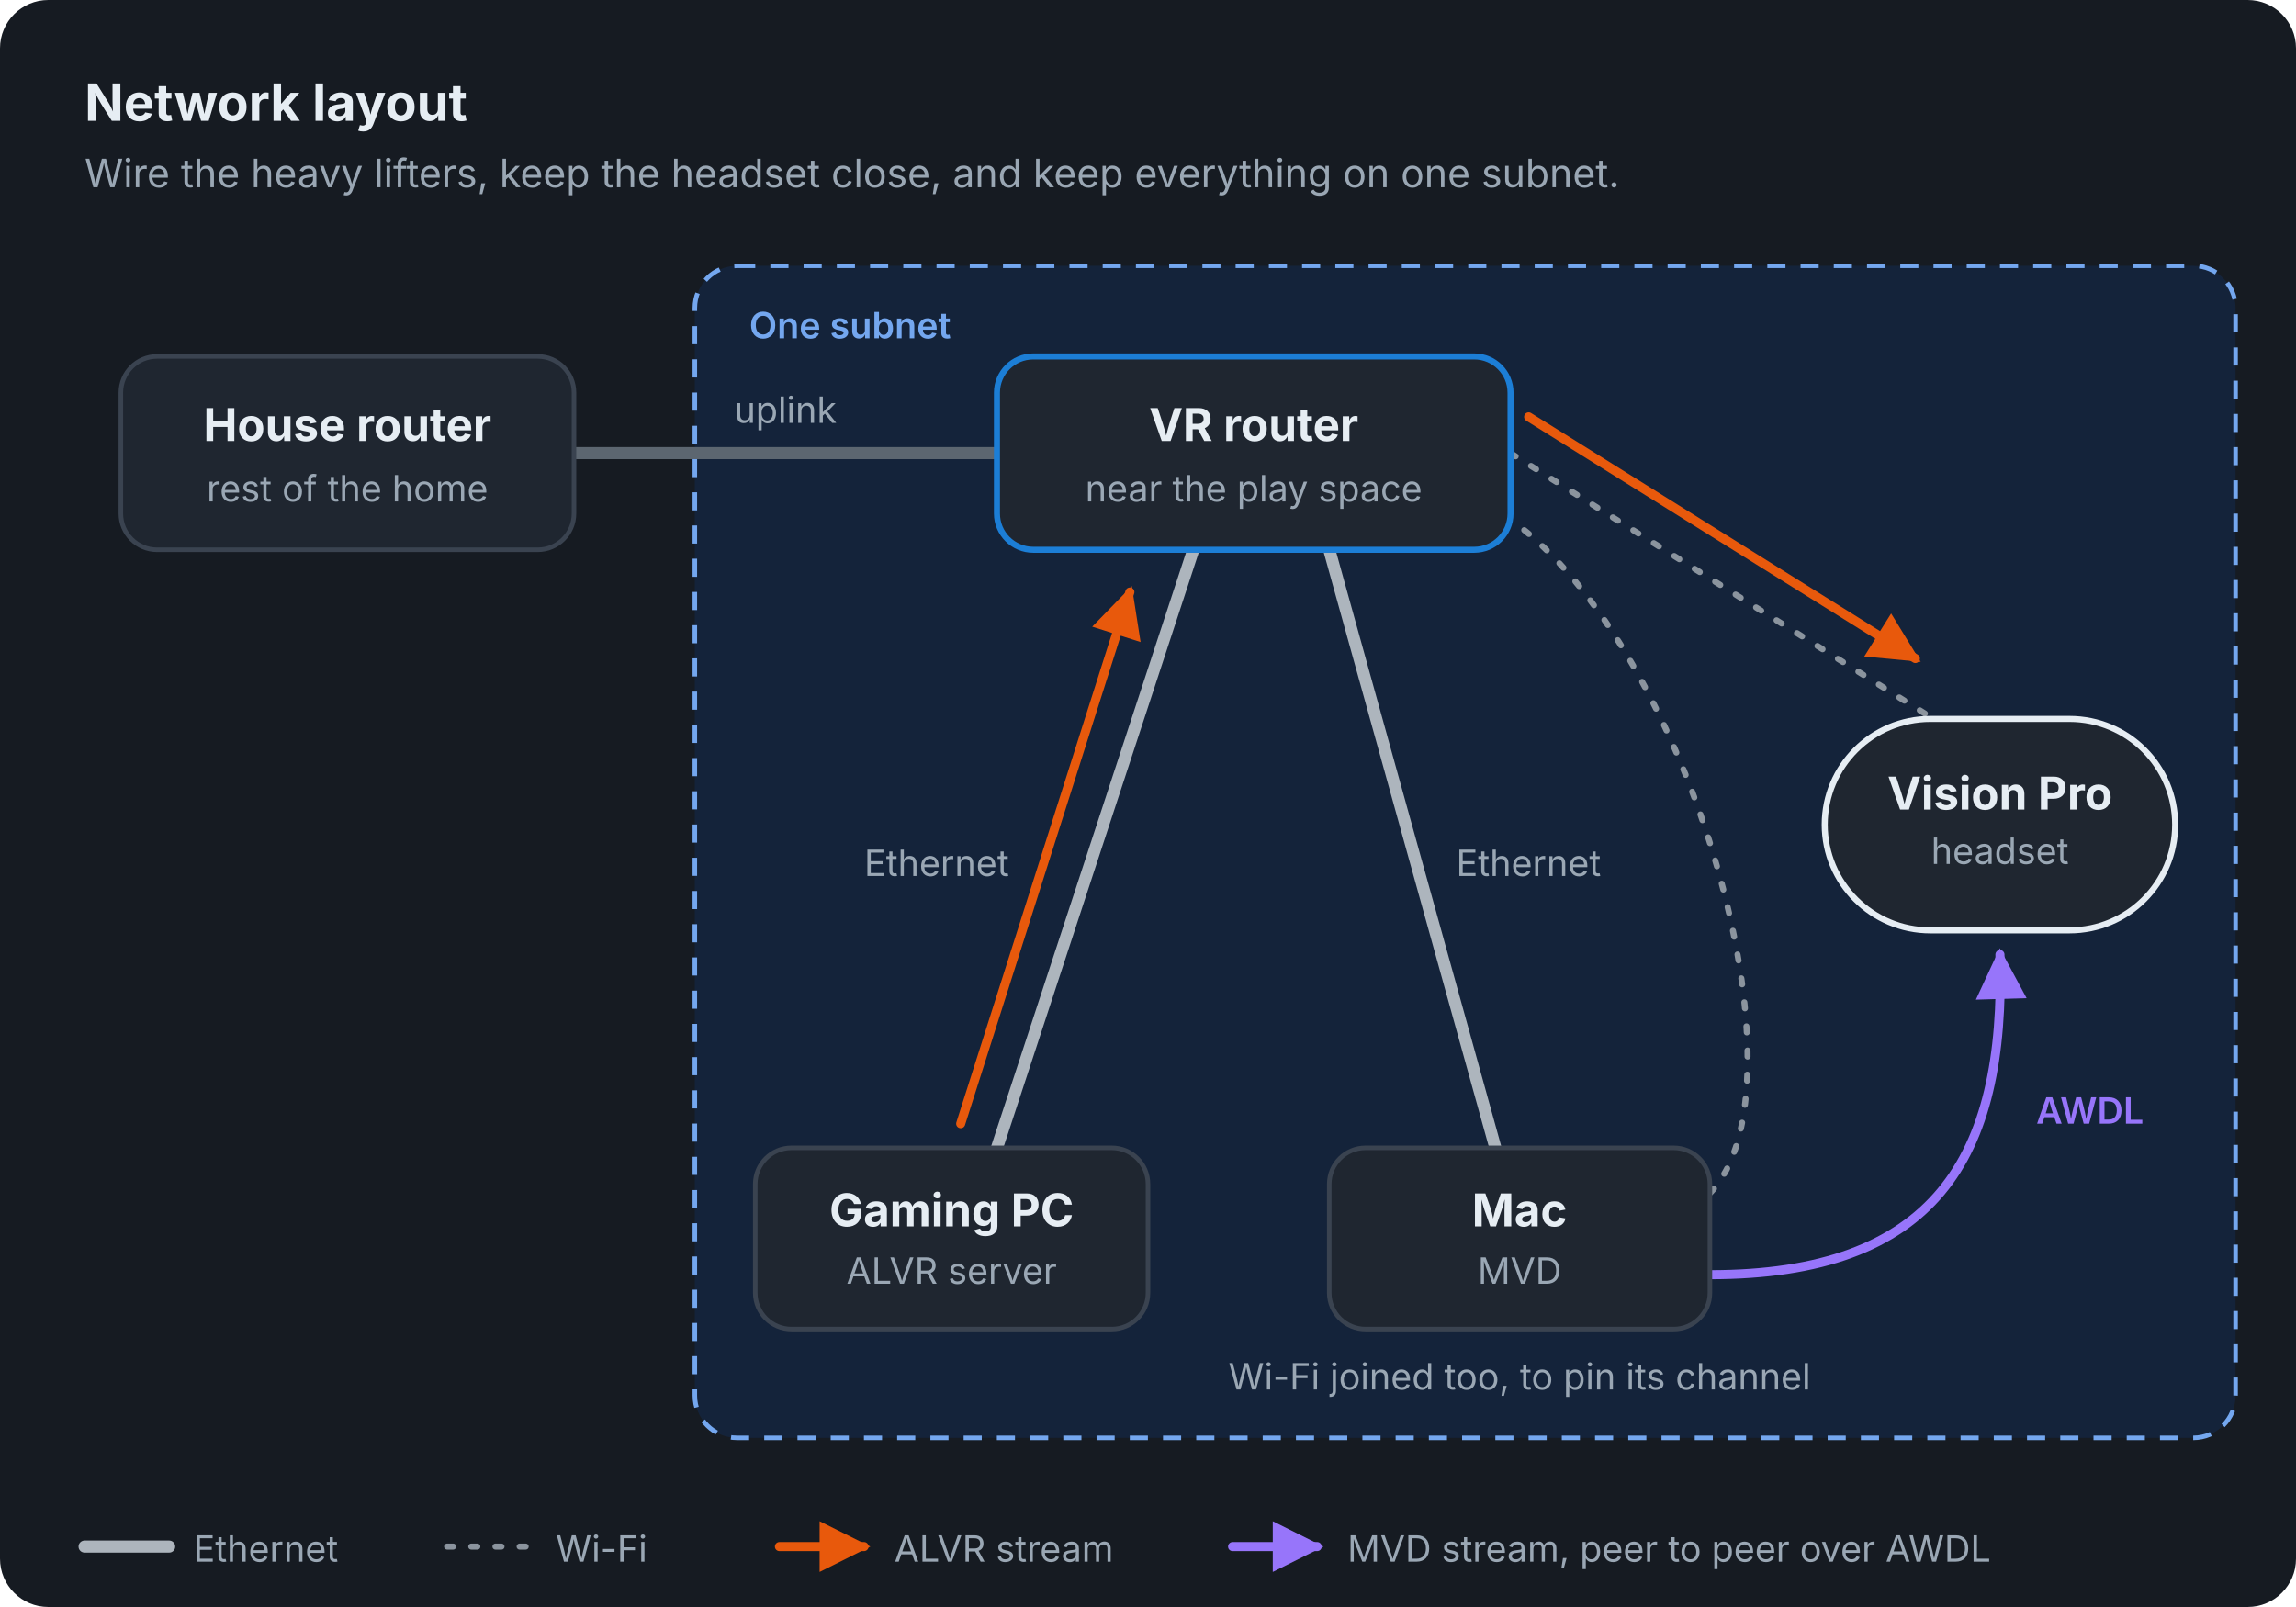
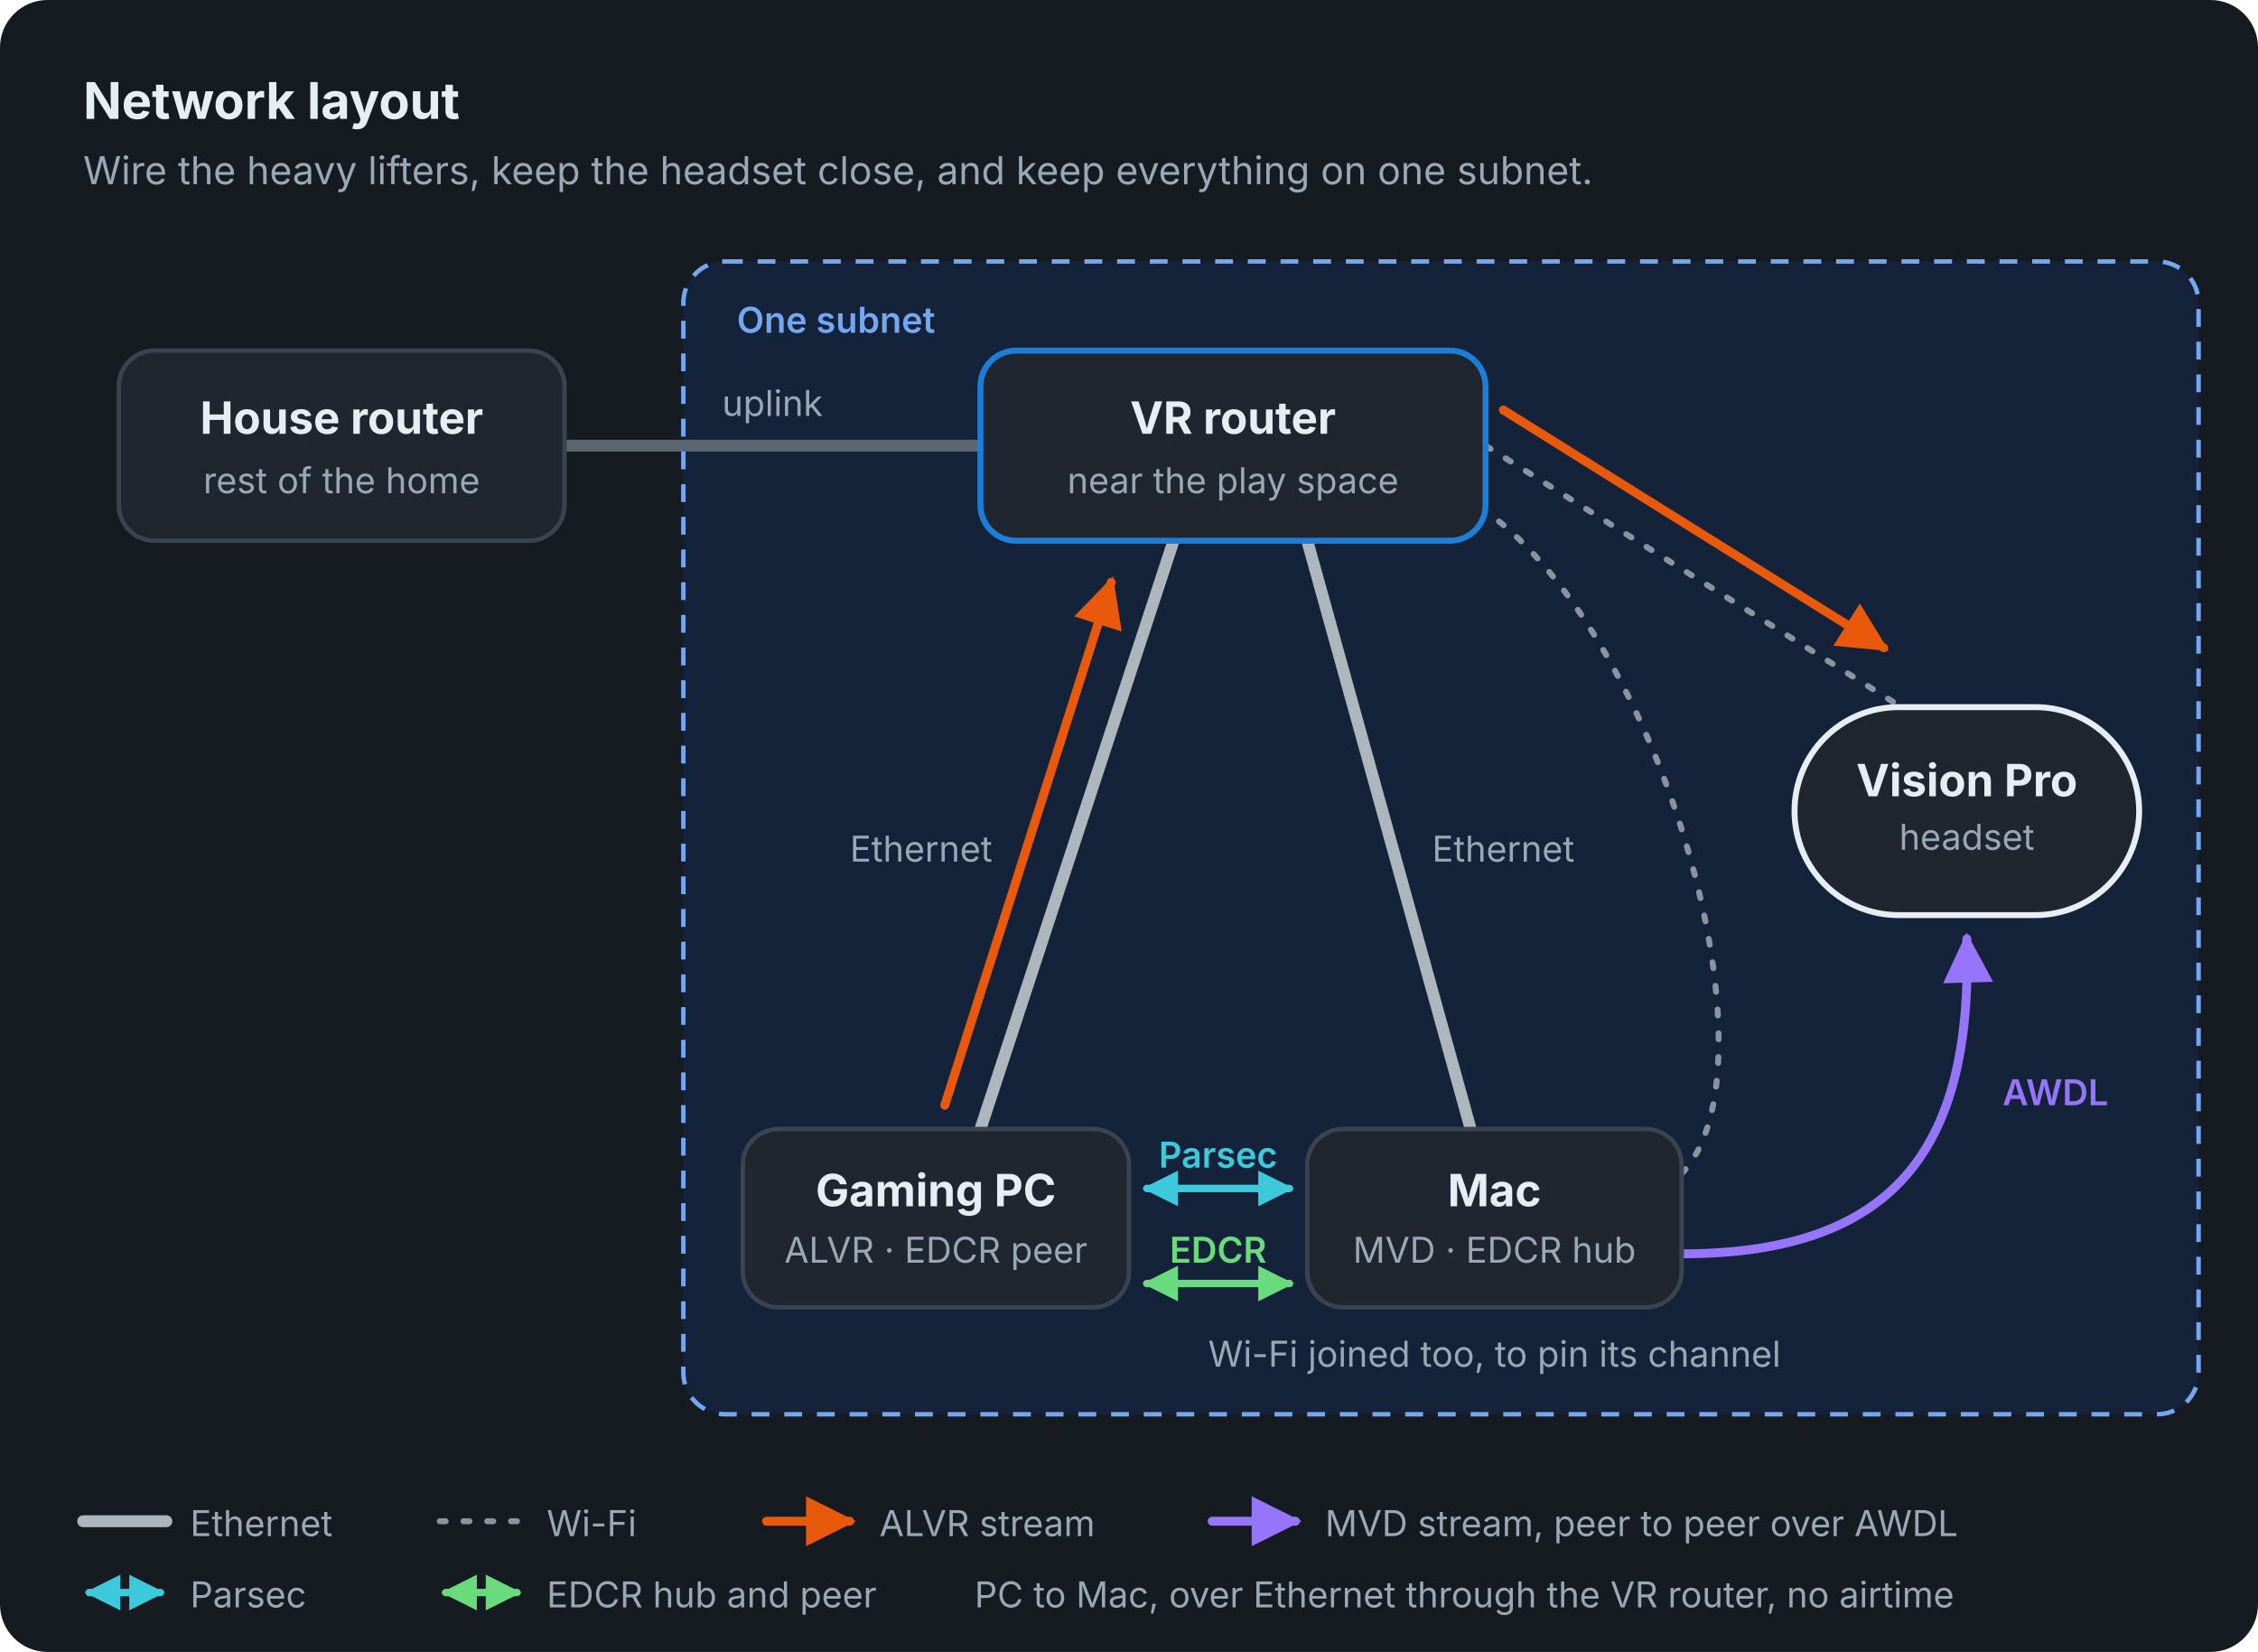
- <svg xmlns="http://www.w3.org/2000/svg" viewBox="0 0 760 532" width="100%" role="img" aria-labelledby="t d">
+ <svg xmlns="http://www.w3.org/2000/svg" viewBox="0 0 760 556" width="100%" role="img" aria-labelledby="t d">
  <defs>
    <marker id="a-alvr" viewBox="0 0 10 10" refX="8" refY="5" markerWidth="7" markerHeight="7" orient="auto-start-reverse">
      <path d="M1 1L9 5L1 9z" fill="#e8590c" />
    </marker>
    <marker id="a-mvd" viewBox="0 0 10 10" refX="8" refY="5" markerWidth="7" markerHeight="7" orient="auto-start-reverse">
      <path d="M1 1L9 5L1 9z" fill="#9775fa" />
+     </marker>
+     <marker id="a-parsec" viewBox="0 0 10 10" refX="8" refY="5" markerWidth="6" markerHeight="6" orient="auto-start-reverse">
+       <path d="M1 1L9 5L1 9z" fill="#3bc9db" />
+     </marker>
+     <marker id="a-edcr" viewBox="0 0 10 10" refX="8" refY="5" markerWidth="6" markerHeight="6" orient="auto-start-reverse">
+       <path d="M1 1L9 5L1 9z" fill="#69db7c" />
    </marker>
  </defs>
  <style>
    text { font-family: -apple-system, BlinkMacSystemFont, "Segoe UI", system-ui, sans-serif; fill: #e6edf3; }
    .title { font-size: 17px; font-weight: 650; }
    .sub { font-size: 13px; fill: #9aa7b4; }
    .name { font-size: 15px; font-weight: 650; text-anchor: middle; }
    .role { font-size: 12px; fill: #9aa7b4; text-anchor: middle; }
    .tag { font-size: 12px; fill: #9aa7b4; }
    .node { fill: #1f2630; stroke: #3a4350; stroke-width: 1.5; }
    .wire { stroke: #adb5bd; stroke-width: 4; stroke-linecap: round; fill: none; }
    .wifi { stroke: #8b949e; stroke-width: 2; stroke-dasharray: 2 6; stroke-linecap: round; fill: none; }
    .alvr { stroke: #e8590c; stroke-width: 3; fill: none; stroke-linecap: round; }
    .mvd { stroke: #9775fa; stroke-width: 3; fill: none; stroke-linecap: round; }
+     .parsec { stroke: #3bc9db; stroke-width: 2.5; fill: none; stroke-linecap: round; }
+     .edcr { stroke: #69db7c; stroke-width: 2.5; fill: none; stroke-linecap: round; }
  </style>
-   <rect width="760" height="532" rx="16" fill="#161b22" />
+   <rect width="760" height="556" rx="16" fill="#161b22" />
  <text x="28" y="40" class="title">Network layout</text>
  <text x="28" y="62" class="sub">Wire the heavy lifters, keep the headset close, and keep everything on one subnet.</text>
  <rect x="230" y="88" width="510" height="388" rx="14" fill="#14233a" stroke="#74a7ef" stroke-width="1.5" stroke-dasharray="6 5" />
  <text x="248" y="112" class="tag" style="fill:#74a7ef;font-weight:600">One subnet</text>
  <path d="M190 150 H330" class="wire" style="stroke:#5c6670" />
  <text x="260" y="140" class="tag" text-anchor="middle">uplink</text>
  <path d="M395 182 L330 380" class="wire" />
  <path d="M440 182 L495 380" class="wire" />
  <text x="334" y="290" class="tag" text-anchor="end">Ethernet</text>
  <text x="482" y="290" class="tag">Ethernet</text>
  <path d="M566 395 C 600 360 560 215 500 172" class="wifi" />
  <path d="M500 150 L640 238" class="wifi" />
  <path d="M318 372 L374 196" class="alvr" marker-end="url(#a-alvr)" />
  <path d="M506 138 L634 218" class="alvr" marker-end="url(#a-alvr)" />
  <path d="M566 422 C 640 422 664 384 662 316" class="mvd" marker-end="url(#a-mvd)" />
+   <path d="M386 400 H434" class="parsec" marker-start="url(#a-parsec)" marker-end="url(#a-parsec)" />
+   <text x="410" y="393" class="tag" text-anchor="middle" style="fill:#3bc9db;font-weight:600">Parsec</text>
+   <path d="M386 432 H434" class="edcr" marker-start="url(#a-edcr)" marker-end="url(#a-edcr)" />
+   <text x="410" y="425" class="tag" text-anchor="middle" style="fill:#69db7c;font-weight:600">EDCR</text>
  <text x="674" y="372" class="tag" style="fill:#9775fa;font-weight:600">AWDL</text>
  <rect x="40" y="118" width="150" height="64" rx="12" class="node" />
  <text x="115" y="146" class="name">House router</text>
  <text x="115" y="166" class="role">rest of the home</text>
  <rect x="330" y="118" width="170" height="64" rx="12" class="node" style="stroke:#1c7ed6;stroke-width:2" />
  <text x="415" y="146" class="name">VR router</text>
  <text x="415" y="166" class="role">near the play space</text>
  <rect x="250" y="380" width="130" height="60" rx="12" class="node" />
  <text x="315" y="406" class="name">Gaming PC</text>
-   <text x="315" y="425" class="role">ALVR server</text>
+   <text x="315" y="425" class="role">ALVR · EDCR peer</text>
  <rect x="440" y="380" width="126" height="60" rx="12" class="node" />
  <text x="503" y="406" class="name">Mac</text>
-   <text x="503" y="425" class="role">MVD</text>
+   <text x="503" y="425" class="role">MVD · EDCR hub</text>
  <text x="503" y="460" class="role">Wi-Fi joined too, to pin its channel</text>
  <rect x="604" y="238" width="116" height="70" rx="35" class="node" style="stroke:#e6edf3;stroke-width:2" />
  <text x="662" y="268" class="name">Vision Pro</text>
  <text x="662" y="286" class="role">headset</text>
  <g transform="translate(28,506)">
    <path d="M0 6 H28" class="wire" />
    <text x="36" y="11" class="tag">Ethernet</text>
    <path d="M120 6 H148" class="wifi" />
    <text x="156" y="11" class="tag">Wi-Fi</text>
    <path d="M230 6 H258" class="alvr" marker-end="url(#a-alvr)" />
    <text x="268" y="11" class="tag">ALVR stream</text>
    <path d="M380 6 H408" class="mvd" marker-end="url(#a-mvd)" />
    <text x="418" y="11" class="tag">MVD stream, peer to peer over AWDL</text>
  </g>
+   <g transform="translate(28,530)">
+     <path d="M2 6 H26" class="parsec" marker-start="url(#a-parsec)" marker-end="url(#a-parsec)" />
+     <text x="36" y="11" class="tag">Parsec</text>
+     <path d="M122 6 H146" class="edcr" marker-start="url(#a-edcr)" marker-end="url(#a-edcr)" />
+     <text x="156" y="11" class="tag">EDCR hub and peer</text>
+     <text x="300" y="11" class="tag">PC to Mac, over Ethernet through the VR router, no airtime</text>
+   </g>
</svg>
